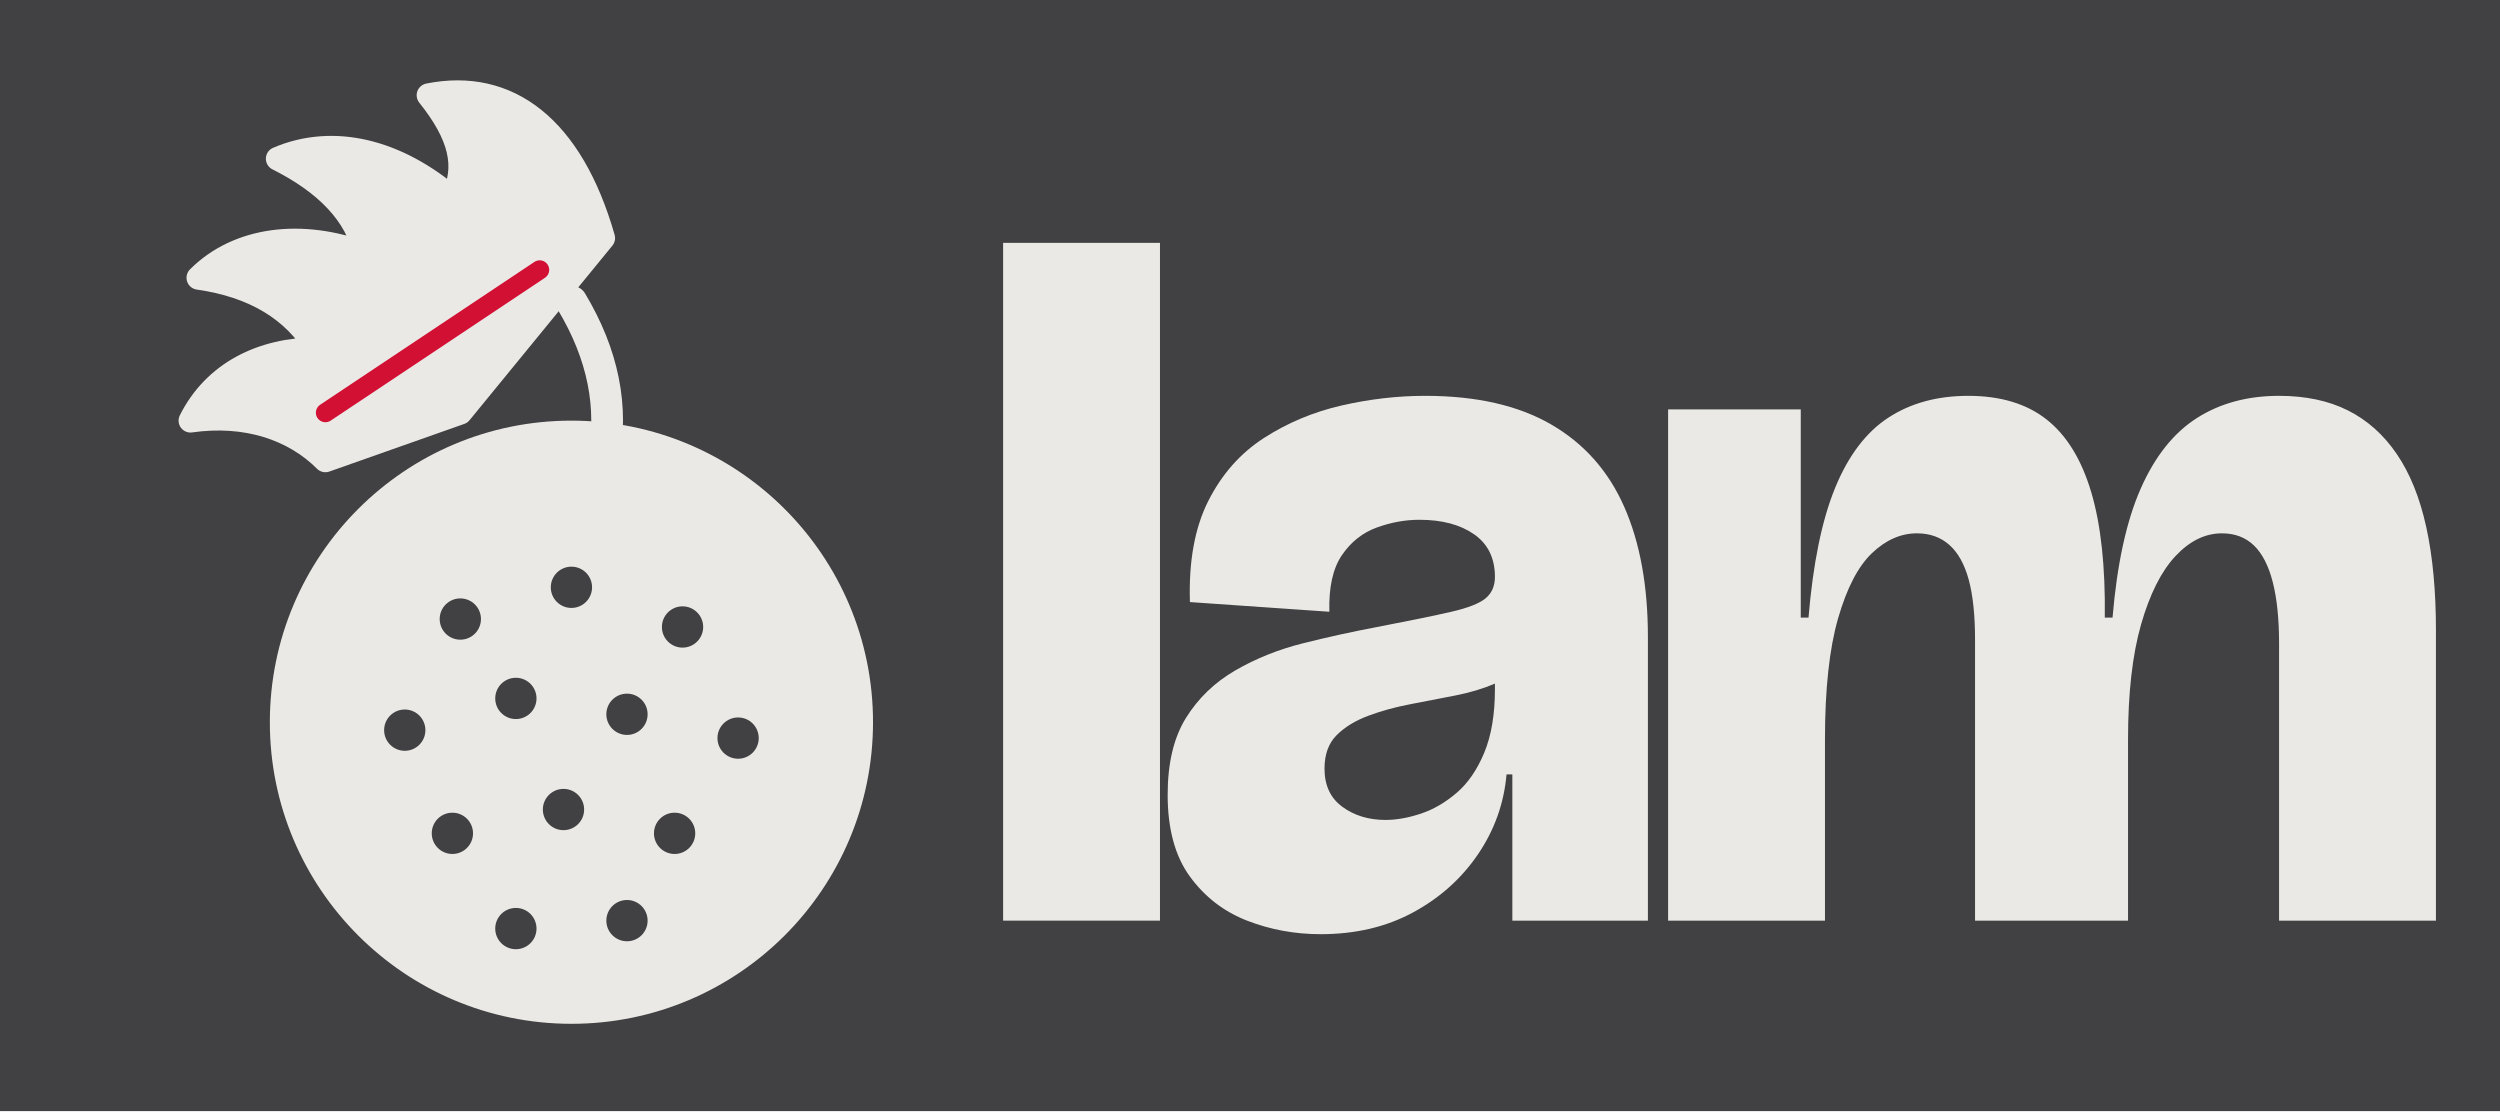
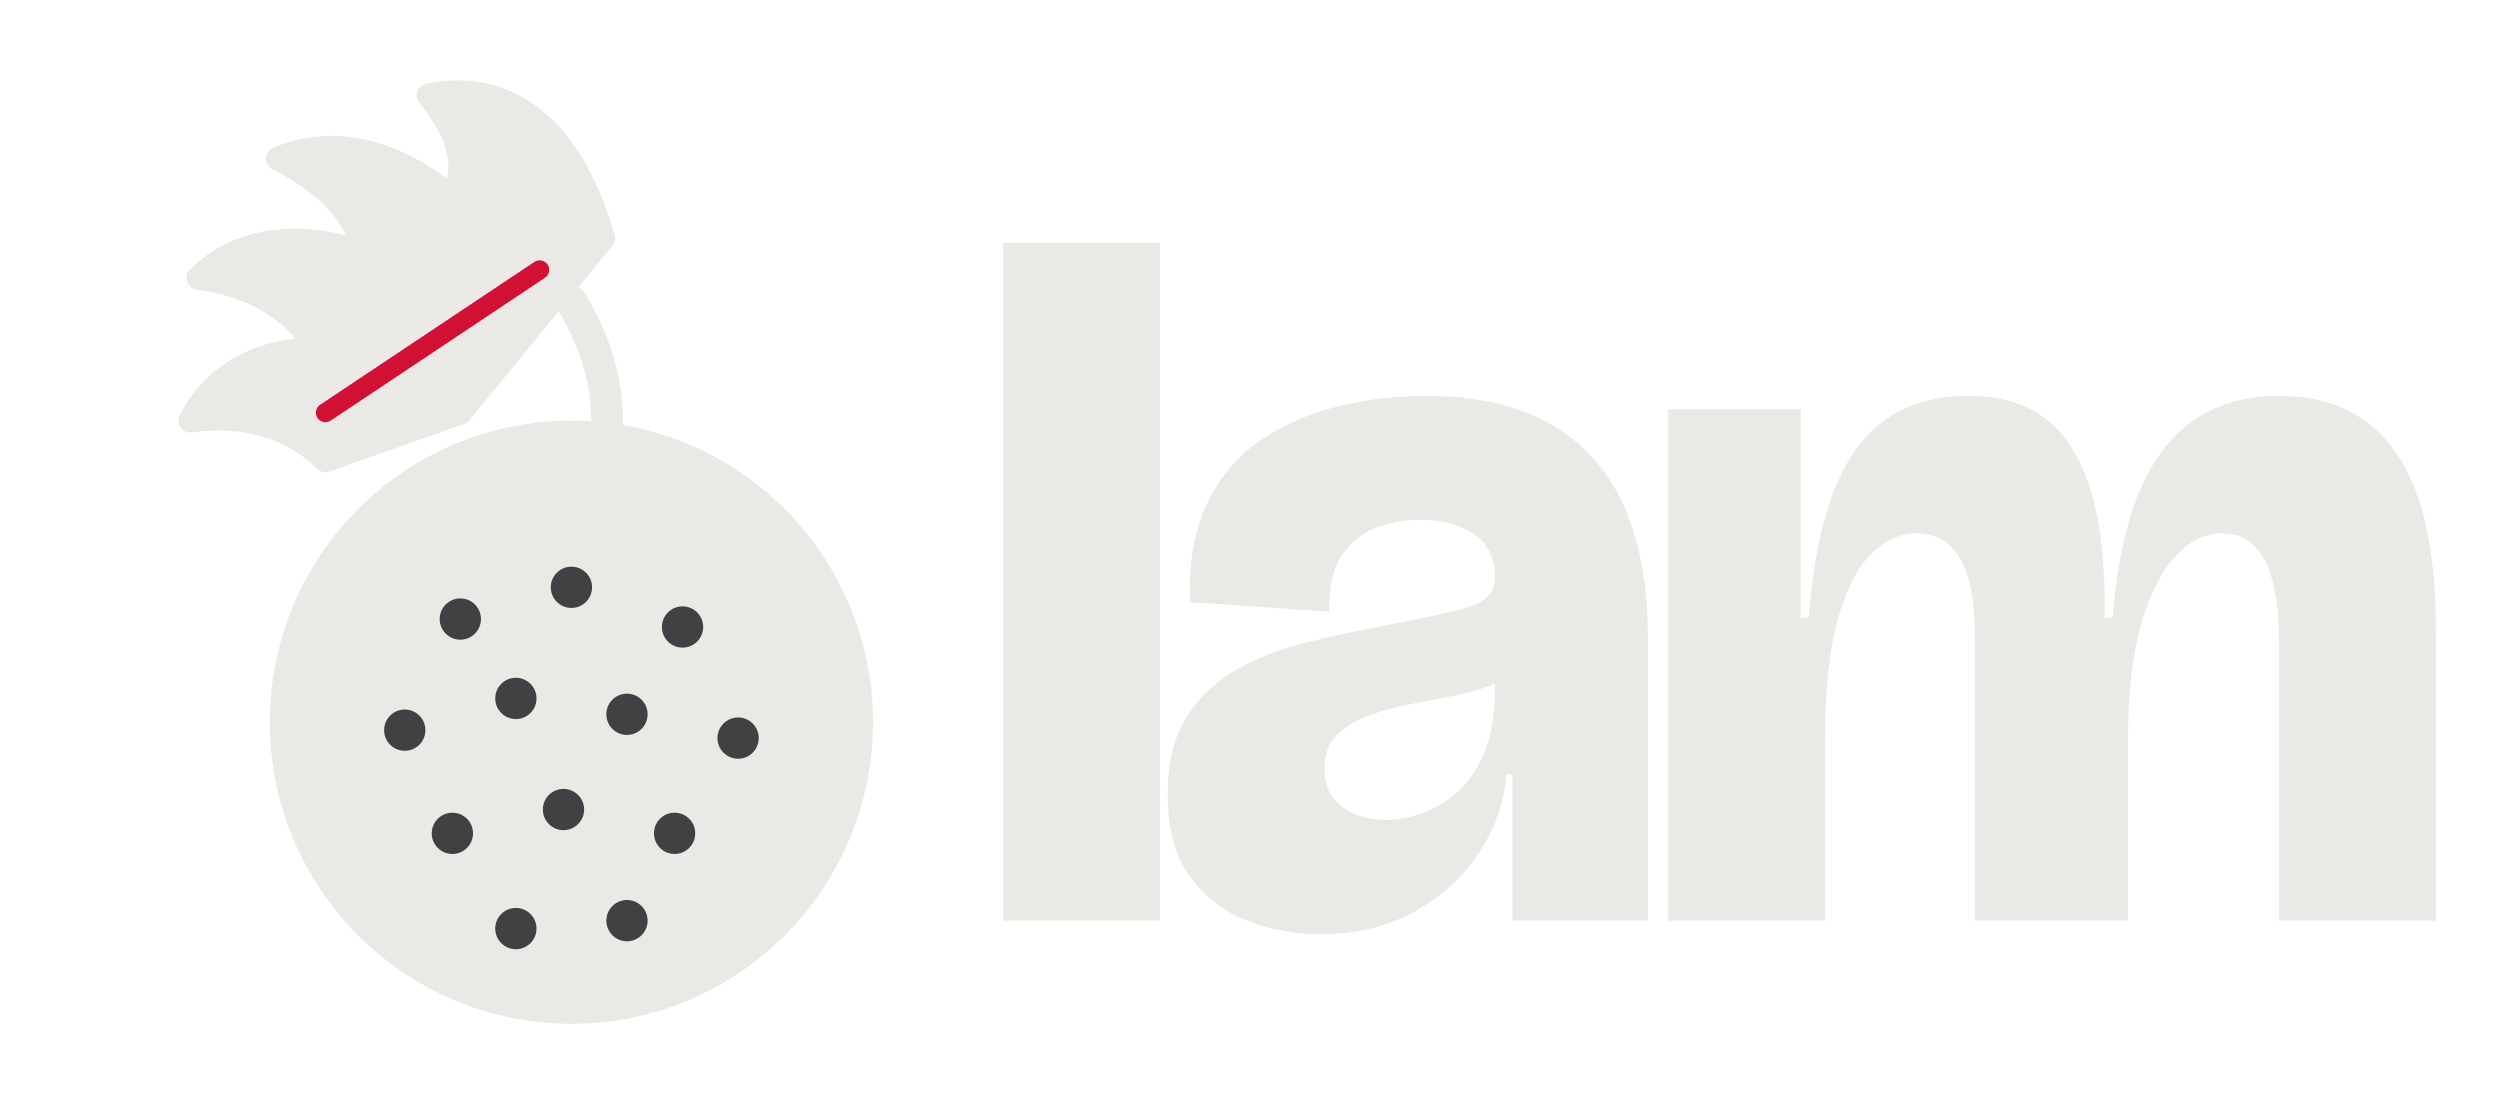
<svg xmlns="http://www.w3.org/2000/svg" width="315" height="140" viewBox="0 0 315 140">
-   <rect width="315" height="140" fill="#414042" />
  <g transform="translate(6,8) scale(1.0)">
    <g>
      <path d="M70 22 C66 8 58 2 48 4 C52 9 53 13 51 17 C44 11 36 9 29 12 C35 15 39 19 40 24 C32 21 24 22 19 27 C26 28 31 31 34 36 C27 36 21 39 18 45 C25 44 31 46 35 50 L52 44 Z" fill="#EAE9E5" stroke="#EAE9E5" stroke-width="3" stroke-linejoin="round" />
      <line x1="35" y1="44" x2="62" y2="26" stroke="#D21034" stroke-width="2.4" stroke-linecap="round" />
      <path d="M66 30 Q72 40 70 50" fill="none" stroke="#EAE9E5" stroke-width="4" stroke-linecap="round" />
      <circle cx="66" cy="83" r="36" fill="#EAE9E5" stroke="#EAE9E5" stroke-width="4" />
      <circle cx="52" cy="70" r="2.6" fill="#414042" />
      <circle cx="66" cy="66" r="2.6" fill="#414042" />
      <circle cx="80" cy="71" r="2.6" fill="#414042" />
      <circle cx="45" cy="84" r="2.6" fill="#414042" />
      <circle cx="59" cy="80" r="2.6" fill="#414042" />
      <circle cx="73" cy="82" r="2.6" fill="#414042" />
      <circle cx="87" cy="85" r="2.6" fill="#414042" />
      <circle cx="51" cy="97" r="2.6" fill="#414042" />
      <circle cx="65" cy="94" r="2.6" fill="#414042" />
      <circle cx="79" cy="97" r="2.6" fill="#414042" />
      <circle cx="59" cy="109" r="2.6" fill="#414042" />
      <circle cx="73" cy="108" r="2.6" fill="#414042" />
    </g>
  </g>
  <path transform="translate(122.00,116.00) scale(0.122,-0.122)" d="M36 0V700H198V0Z" fill="#EAE9E5" />
  <path transform="translate(145.05,116.00) scale(0.122,-0.122)" d="M175 -14Q135 -14 99.0 0.0Q63 14 40.0 45.5Q17 77 17 130Q17 179 36.0 209.5Q55 240 87.0 258.5Q119 277 157.0 286.5Q195 296 232 303Q284 313 310.0 319.0Q336 325 345.5 333.0Q355 341 355 355Q355 384 333.5 399.0Q312 414 277 414Q255 414 233.0 406.0Q211 398 197.0 377.5Q183 357 184 319L40 329Q38 392 59.0 433.5Q80 475 116.5 498.5Q153 522 196.5 532.0Q240 542 283 542Q362 542 413.0 512.5Q464 483 488.5 427.5Q513 372 513 293V199Q513 166 513.0 132.5Q513 99 513.0 66.0Q513 33 513 0H373Q373 36 373.0 73.0Q373 110 373 151H367Q363 106 337.5 68.5Q312 31 270.5 8.5Q229 -14 175 -14ZM242 104Q259 104 278.5 110.5Q298 117 315.5 132.0Q333 147 344.0 173.5Q355 200 355 239V263L382 266Q374 253 355.5 245.0Q337 237 314.0 232.5Q291 228 267.5 223.5Q244 219 224.0 211.5Q204 204 191.5 191.5Q179 179 179 157Q179 131 197.5 117.5Q216 104 242 104Z" fill="#EAE9E5" />
  <path transform="translate(205.79,116.00) scale(0.122,-0.122)" d="M36 0V293V528H173V313H181Q188 397 208.5 447.0Q229 497 263.5 519.5Q298 542 346 542Q396 542 427.0 517.5Q458 493 473.0 442.5Q488 392 487 313H495Q502 396 524.0 446.0Q546 496 582.0 519.0Q618 542 667 542Q708 542 738.0 527.0Q768 512 788.5 482.0Q809 452 819.0 406.5Q829 361 829 300V0H667V286Q667 324 660.5 349.5Q654 375 641.0 387.5Q628 400 608 400Q582 400 560.0 376.5Q538 353 524.5 306.0Q511 259 511 187V0H353V290Q353 328 346.5 352.0Q340 376 326.5 388.0Q313 400 293 400Q268 400 246.5 379.5Q225 359 211.5 312.0Q198 265 198 187V0Z" fill="#EAE9E5" />
</svg>
